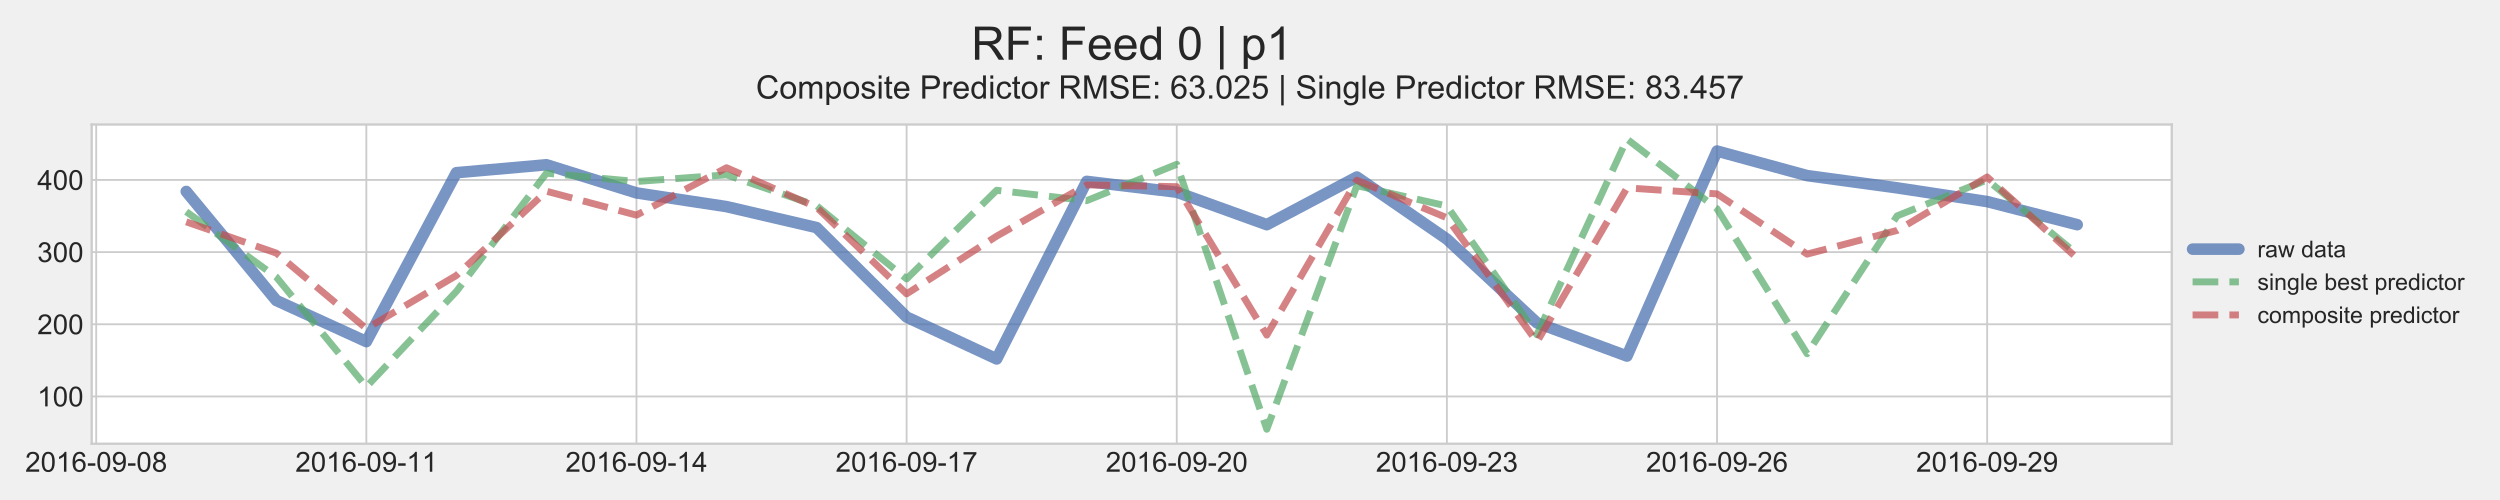
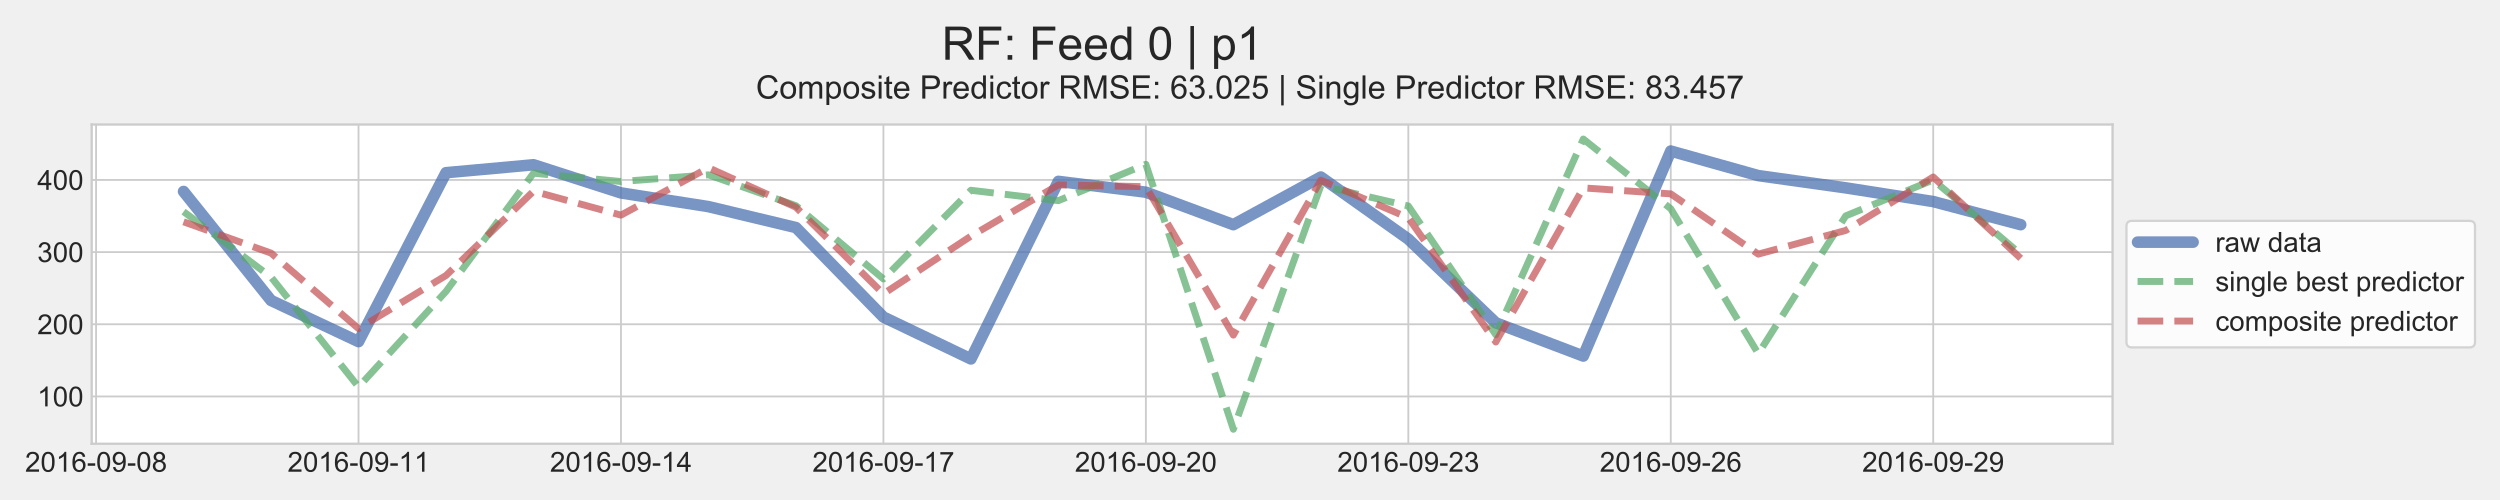
<svg xmlns="http://www.w3.org/2000/svg" xmlns:xlink="http://www.w3.org/1999/xlink" height="216pt" version="1.1" viewBox="0 0 1080 216" width="1080pt">
  <defs>
    <style type="text/css">
*{stroke-linecap:butt;stroke-linejoin:round;}
  </style>
  </defs>
  <g id="figure_1">
    <g id="patch_1">
      <path d="M 0 216  L 1080 216  L 1080 0  L 0 0  z " style="fill:none;" />
    </g>
    <g id="axes_1">
      <g id="patch_2">
-         <path d="M 39.613 191.7  L 938.2 191.7  L 938.2 53.8  L 39.613 53.8  z " style="fill:#ffffff;" />
+         <path d="M 39.613 191.7  L 912.625 191.7  L 912.625 53.8  L 39.613 53.8  z " style="fill:#ffffff;" />
      </g>
      <g id="matplotlib.axis_1">
        <g id="xtick_1">
          <g id="line2d_1">
-             <path clip-path="url(#pa6e8e03f2c)" d="M 41.558 191.7  L 41.558 53.8  " style="fill:none;stroke:#cccccc;stroke-linecap:round;stroke-width:0.8;" />
+             <path clip-path="url(#p19a8c3b4c4)" d="M 41.503 191.7  L 41.503 53.8  " style="fill:none;stroke:#cccccc;stroke-linecap:round;stroke-width:0.8;" />
          </g>
          <g id="line2d_2" />
          <g id="text_1">
            <defs>
              <path d="M 50.344 8.453  L 50.344 0  L 3.031 0  Q 2.938 3.172 4.047 6.109  Q 5.859 10.938 9.828 15.625  Q 13.812 20.312 21.344 26.469  Q 33.016 36.031 37.109 41.625  Q 41.219 47.219 41.219 52.203  Q 41.219 57.422 37.469 61  Q 33.734 64.594 27.734 64.594  Q 21.391 64.594 17.578 60.781  Q 13.766 56.984 13.719 50.25  L 4.688 51.172  Q 5.609 61.281 11.656 66.578  Q 17.719 71.875 27.938 71.875  Q 38.234 71.875 44.234 66.156  Q 50.25 60.453 50.25 52  Q 50.25 47.703 48.484 43.547  Q 46.734 39.406 42.656 34.812  Q 38.578 30.219 29.109 22.219  Q 21.188 15.578 18.938 13.203  Q 16.703 10.844 15.234 8.453  z " id="ArialMT-32" />
              <path d="M 4.156 35.297  Q 4.156 48 6.766 55.734  Q 9.375 63.484 14.516 67.672  Q 19.672 71.875 27.484 71.875  Q 33.25 71.875 37.594 69.547  Q 41.938 67.234 44.766 62.859  Q 47.609 58.5 49.219 52.219  Q 50.828 45.953 50.828 35.297  Q 50.828 22.703 48.234 14.969  Q 45.656 7.234 40.5 3  Q 35.359 -1.219 27.484 -1.219  Q 17.141 -1.219 11.234 6.203  Q 4.156 15.141 4.156 35.297  z M 13.188 35.297  Q 13.188 17.672 17.312 11.828  Q 21.438 6 27.484 6  Q 33.547 6 37.672 11.859  Q 41.797 17.719 41.797 35.297  Q 41.797 52.984 37.672 58.781  Q 33.547 64.594 27.391 64.594  Q 21.344 64.594 17.719 59.469  Q 13.188 52.938 13.188 35.297  z " id="ArialMT-30" />
              <path d="M 37.25 0  L 28.469 0  L 28.469 56  Q 25.297 52.984 20.141 49.953  Q 14.984 46.922 10.891 45.406  L 10.891 53.906  Q 18.266 57.375 23.781 62.297  Q 29.297 67.234 31.594 71.875  L 37.25 71.875  z " id="ArialMT-31" />
              <path d="M 49.75 54.047  L 41.016 53.375  Q 39.844 58.547 37.703 60.891  Q 34.125 64.656 28.906 64.656  Q 24.703 64.656 21.531 62.312  Q 17.391 59.281 14.984 53.469  Q 12.594 47.656 12.5 36.922  Q 15.672 41.75 20.266 44.094  Q 24.859 46.438 29.891 46.438  Q 38.672 46.438 44.844 39.969  Q 51.031 33.5 51.031 23.25  Q 51.031 16.5 48.125 10.719  Q 45.219 4.938 40.141 1.859  Q 35.062 -1.219 28.609 -1.219  Q 17.625 -1.219 10.688 6.859  Q 3.766 14.938 3.766 33.5  Q 3.766 54.25 11.422 63.672  Q 18.109 71.875 29.438 71.875  Q 37.891 71.875 43.281 67.141  Q 48.688 62.406 49.75 54.047  z M 13.875 23.188  Q 13.875 18.656 15.797 14.5  Q 17.719 10.359 21.188 8.172  Q 24.656 6 28.469 6  Q 34.031 6 38.031 10.484  Q 42.047 14.984 42.047 22.703  Q 42.047 30.125 38.078 34.391  Q 34.125 38.672 28.125 38.672  Q 22.172 38.672 18.016 34.391  Q 13.875 30.125 13.875 23.188  z " id="ArialMT-36" />
              <path d="M 3.172 21.484  L 3.172 30.328  L 30.172 30.328  L 30.172 21.484  z " id="ArialMT-2d" />
              <path d="M 5.469 16.547  L 13.922 17.328  Q 14.984 11.375 18.016 8.688  Q 21.047 6 25.781 6  Q 29.828 6 32.875 7.859  Q 35.938 9.719 37.891 12.812  Q 39.844 15.922 41.156 21.188  Q 42.484 26.469 42.484 31.938  Q 42.484 32.516 42.438 33.688  Q 39.797 29.5 35.234 26.875  Q 30.672 24.266 25.344 24.266  Q 16.453 24.266 10.297 30.703  Q 4.156 37.156 4.156 47.703  Q 4.156 58.594 10.578 65.234  Q 17 71.875 26.656 71.875  Q 33.641 71.875 39.422 68.109  Q 45.219 64.359 48.219 57.391  Q 51.219 50.438 51.219 37.25  Q 51.219 23.531 48.234 15.406  Q 45.266 7.281 39.375 3.031  Q 33.5 -1.219 25.594 -1.219  Q 17.188 -1.219 11.859 3.438  Q 6.547 8.109 5.469 16.547  z M 41.453 48.141  Q 41.453 55.719 37.422 60.156  Q 33.406 64.594 27.734 64.594  Q 21.875 64.594 17.531 59.812  Q 13.188 55.031 13.188 47.406  Q 13.188 40.578 17.312 36.297  Q 21.438 32.031 27.484 32.031  Q 33.594 32.031 37.516 36.297  Q 41.453 40.578 41.453 48.141  z " id="ArialMT-39" />
              <path d="M 17.672 38.812  Q 12.203 40.828 9.562 44.531  Q 6.938 48.25 6.938 53.422  Q 6.938 61.234 12.547 66.547  Q 18.172 71.875 27.484 71.875  Q 36.859 71.875 42.578 66.422  Q 48.297 60.984 48.297 53.172  Q 48.297 48.188 45.672 44.5  Q 43.062 40.828 37.75 38.812  Q 44.344 36.672 47.781 31.875  Q 51.219 27.094 51.219 20.453  Q 51.219 11.281 44.719 5.031  Q 38.234 -1.219 27.641 -1.219  Q 17.047 -1.219 10.547 5.047  Q 4.047 11.328 4.047 20.703  Q 4.047 27.688 7.594 32.391  Q 11.141 37.109 17.672 38.812  z M 15.922 53.719  Q 15.922 48.641 19.188 45.406  Q 22.469 42.188 27.688 42.188  Q 32.766 42.188 36.016 45.375  Q 39.266 48.578 39.266 53.219  Q 39.266 58.062 35.906 61.359  Q 32.562 64.656 27.594 64.656  Q 22.562 64.656 19.234 61.422  Q 15.922 58.203 15.922 53.719  z M 13.094 20.656  Q 13.094 16.891 14.875 13.375  Q 16.656 9.859 20.172 7.922  Q 23.688 6 27.734 6  Q 34.031 6 38.125 10.047  Q 42.234 14.109 42.234 20.359  Q 42.234 26.703 38.016 30.859  Q 33.797 35.016 27.438 35.016  Q 21.234 35.016 17.156 30.906  Q 13.094 26.812 13.094 20.656  z " id="ArialMT-38" />
            </defs>
-             <g style="fill:#262626;" transform="translate(10.87018 203.7894)scale(0.12 -0.12)">
+             <g style="fill:#262626;" transform="translate(10.81482 203.7894)scale(0.12 -0.12)">
              <use xlink:href="#ArialMT-32" />
              <use x="55.615" xlink:href="#ArialMT-30" />
              <use x="111.23" xlink:href="#ArialMT-31" />
              <use x="166.846" xlink:href="#ArialMT-36" />
              <use x="222.461" xlink:href="#ArialMT-2d" />
              <use x="255.762" xlink:href="#ArialMT-30" />
              <use x="311.377" xlink:href="#ArialMT-39" />
              <use x="366.992" xlink:href="#ArialMT-2d" />
              <use x="400.293" xlink:href="#ArialMT-30" />
              <use x="455.908" xlink:href="#ArialMT-38" />
            </g>
          </g>
        </g>
        <g id="xtick_2">
          <g id="line2d_3">
-             <path clip-path="url(#pa6e8e03f2c)" d="M 158.258 191.7  L 158.258 53.8  " style="fill:none;stroke:#cccccc;stroke-linecap:round;stroke-width:0.8;" />
+             <path clip-path="url(#p19a8c3b4c4)" d="M 154.881 191.7  L 154.881 53.8  " style="fill:none;stroke:#cccccc;stroke-linecap:round;stroke-width:0.8;" />
          </g>
          <g id="line2d_4" />
          <g id="text_2">
-             <g style="fill:#262626;" transform="translate(127.5763 203.7894)scale(0.12 -0.12)">
+             <g style="fill:#262626;" transform="translate(124.1995 203.7894)scale(0.12 -0.12)">
              <use xlink:href="#ArialMT-32" />
              <use x="55.615" xlink:href="#ArialMT-30" />
              <use x="111.23" xlink:href="#ArialMT-31" />
              <use x="166.846" xlink:href="#ArialMT-36" />
              <use x="222.461" xlink:href="#ArialMT-2d" />
              <use x="255.762" xlink:href="#ArialMT-30" />
              <use x="311.377" xlink:href="#ArialMT-39" />
              <use x="366.992" xlink:href="#ArialMT-2d" />
              <use x="400.293" xlink:href="#ArialMT-31" />
              <use x="455.799" xlink:href="#ArialMT-31" />
            </g>
          </g>
        </g>
        <g id="xtick_3">
          <g id="line2d_5">
-             <path clip-path="url(#pa6e8e03f2c)" d="M 274.957 191.7  L 274.957 53.8  " style="fill:none;stroke:#cccccc;stroke-linecap:round;stroke-width:0.8;" />
+             <path clip-path="url(#p19a8c3b4c4)" d="M 268.259 191.7  L 268.259 53.8  " style="fill:none;stroke:#cccccc;stroke-linecap:round;stroke-width:0.8;" />
          </g>
          <g id="line2d_6" />
          <g id="text_3">
            <defs>
              <path d="M 32.328 0  L 32.328 17.141  L 1.266 17.141  L 1.266 25.203  L 33.938 71.578  L 41.109 71.578  L 41.109 25.203  L 50.781 25.203  L 50.781 17.141  L 41.109 17.141  L 41.109 0  z M 32.328 25.203  L 32.328 57.469  L 9.906 25.203  z " id="ArialMT-34" />
            </defs>
-             <g style="fill:#262626;" transform="translate(244.2693 203.7894)scale(0.12 -0.12)">
+             <g style="fill:#262626;" transform="translate(237.5711 203.7894)scale(0.12 -0.12)">
              <use xlink:href="#ArialMT-32" />
              <use x="55.615" xlink:href="#ArialMT-30" />
              <use x="111.23" xlink:href="#ArialMT-31" />
              <use x="166.846" xlink:href="#ArialMT-36" />
              <use x="222.461" xlink:href="#ArialMT-2d" />
              <use x="255.762" xlink:href="#ArialMT-30" />
              <use x="311.377" xlink:href="#ArialMT-39" />
              <use x="366.992" xlink:href="#ArialMT-2d" />
              <use x="400.293" xlink:href="#ArialMT-31" />
              <use x="455.908" xlink:href="#ArialMT-34" />
            </g>
          </g>
        </g>
        <g id="xtick_4">
          <g id="line2d_7">
-             <path clip-path="url(#pa6e8e03f2c)" d="M 391.657 191.7  L 391.657 53.8  " style="fill:none;stroke:#cccccc;stroke-linecap:round;stroke-width:0.8;" />
+             <path clip-path="url(#p19a8c3b4c4)" d="M 381.637 191.7  L 381.637 53.8  " style="fill:none;stroke:#cccccc;stroke-linecap:round;stroke-width:0.8;" />
          </g>
          <g id="line2d_8" />
          <g id="text_4">
            <defs>
              <path d="M 4.734 62.203  L 4.734 70.656  L 51.078 70.656  L 51.078 63.812  Q 44.234 56.547 37.516 44.484  Q 30.812 32.422 27.156 19.672  Q 24.516 10.688 23.781 0  L 14.75 0  Q 14.891 8.453 18.062 20.406  Q 21.234 32.375 27.172 43.484  Q 33.109 54.594 39.797 62.203  z " id="ArialMT-37" />
            </defs>
-             <g style="fill:#262626;" transform="translate(360.9689 203.7894)scale(0.12 -0.12)">
+             <g style="fill:#262626;" transform="translate(350.9492 203.7894)scale(0.12 -0.12)">
              <use xlink:href="#ArialMT-32" />
              <use x="55.615" xlink:href="#ArialMT-30" />
              <use x="111.23" xlink:href="#ArialMT-31" />
              <use x="166.846" xlink:href="#ArialMT-36" />
              <use x="222.461" xlink:href="#ArialMT-2d" />
              <use x="255.762" xlink:href="#ArialMT-30" />
              <use x="311.377" xlink:href="#ArialMT-39" />
              <use x="366.992" xlink:href="#ArialMT-2d" />
              <use x="400.293" xlink:href="#ArialMT-31" />
              <use x="455.908" xlink:href="#ArialMT-37" />
            </g>
          </g>
        </g>
        <g id="xtick_5">
          <g id="line2d_9">
-             <path clip-path="url(#pa6e8e03f2c)" d="M 508.357 191.7  L 508.357 53.8  " style="fill:none;stroke:#cccccc;stroke-linecap:round;stroke-width:0.8;" />
+             <path clip-path="url(#p19a8c3b4c4)" d="M 495.016 191.7  L 495.016 53.8  " style="fill:none;stroke:#cccccc;stroke-linecap:round;stroke-width:0.8;" />
          </g>
          <g id="line2d_10" />
          <g id="text_5">
-             <g style="fill:#262626;" transform="translate(477.6685 203.7894)scale(0.12 -0.12)">
+             <g style="fill:#262626;" transform="translate(464.3274 203.7894)scale(0.12 -0.12)">
              <use xlink:href="#ArialMT-32" />
              <use x="55.615" xlink:href="#ArialMT-30" />
              <use x="111.23" xlink:href="#ArialMT-31" />
              <use x="166.846" xlink:href="#ArialMT-36" />
              <use x="222.461" xlink:href="#ArialMT-2d" />
              <use x="255.762" xlink:href="#ArialMT-30" />
              <use x="311.377" xlink:href="#ArialMT-39" />
              <use x="366.992" xlink:href="#ArialMT-2d" />
              <use x="400.293" xlink:href="#ArialMT-32" />
              <use x="455.908" xlink:href="#ArialMT-30" />
            </g>
          </g>
        </g>
        <g id="xtick_6">
          <g id="line2d_11">
-             <path clip-path="url(#pa6e8e03f2c)" d="M 625.056 191.7  L 625.056 53.8  " style="fill:none;stroke:#cccccc;stroke-linecap:round;stroke-width:0.8;" />
+             <path clip-path="url(#p19a8c3b4c4)" d="M 608.394 191.7  L 608.394 53.8  " style="fill:none;stroke:#cccccc;stroke-linecap:round;stroke-width:0.8;" />
          </g>
          <g id="line2d_12" />
          <g id="text_6">
            <defs>
              <path d="M 4.203 18.891  L 12.984 20.062  Q 14.5 12.594 18.141 9.297  Q 21.781 6 27 6  Q 33.203 6 37.469 10.297  Q 41.75 14.594 41.75 20.953  Q 41.75 27 37.797 30.922  Q 33.844 34.859 27.734 34.859  Q 25.25 34.859 21.531 33.891  L 22.516 41.609  Q 23.391 41.5 23.922 41.5  Q 29.547 41.5 34.031 44.422  Q 38.531 47.359 38.531 53.469  Q 38.531 58.297 35.25 61.469  Q 31.984 64.656 26.812 64.656  Q 21.688 64.656 18.266 61.422  Q 14.844 58.203 13.875 51.766  L 5.078 53.328  Q 6.688 62.156 12.391 67.016  Q 18.109 71.875 26.609 71.875  Q 32.469 71.875 37.391 69.359  Q 42.328 66.844 44.938 62.5  Q 47.562 58.156 47.562 53.266  Q 47.562 48.641 45.062 44.828  Q 42.578 41.016 37.703 38.766  Q 44.047 37.312 47.562 32.688  Q 51.078 28.078 51.078 21.141  Q 51.078 11.766 44.234 5.25  Q 37.406 -1.266 26.953 -1.266  Q 17.531 -1.266 11.297 4.344  Q 5.078 9.969 4.203 18.891  z " id="ArialMT-33" />
            </defs>
-             <g style="fill:#262626;" transform="translate(594.368 203.7894)scale(0.12 -0.12)">
+             <g style="fill:#262626;" transform="translate(577.7055 203.7894)scale(0.12 -0.12)">
              <use xlink:href="#ArialMT-32" />
              <use x="55.615" xlink:href="#ArialMT-30" />
              <use x="111.23" xlink:href="#ArialMT-31" />
              <use x="166.846" xlink:href="#ArialMT-36" />
              <use x="222.461" xlink:href="#ArialMT-2d" />
              <use x="255.762" xlink:href="#ArialMT-30" />
              <use x="311.377" xlink:href="#ArialMT-39" />
              <use x="366.992" xlink:href="#ArialMT-2d" />
              <use x="400.293" xlink:href="#ArialMT-32" />
              <use x="455.908" xlink:href="#ArialMT-33" />
            </g>
          </g>
        </g>
        <g id="xtick_7">
          <g id="line2d_13">
-             <path clip-path="url(#pa6e8e03f2c)" d="M 741.756 191.7  L 741.756 53.8  " style="fill:none;stroke:#cccccc;stroke-linecap:round;stroke-width:0.8;" />
+             <path clip-path="url(#p19a8c3b4c4)" d="M 721.772 191.7  L 721.772 53.8  " style="fill:none;stroke:#cccccc;stroke-linecap:round;stroke-width:0.8;" />
          </g>
          <g id="line2d_14" />
          <g id="text_7">
-             <g style="fill:#262626;" transform="translate(711.0676 203.7894)scale(0.12 -0.12)">
+             <g style="fill:#262626;" transform="translate(691.0837 203.7894)scale(0.12 -0.12)">
              <use xlink:href="#ArialMT-32" />
              <use x="55.615" xlink:href="#ArialMT-30" />
              <use x="111.23" xlink:href="#ArialMT-31" />
              <use x="166.846" xlink:href="#ArialMT-36" />
              <use x="222.461" xlink:href="#ArialMT-2d" />
              <use x="255.762" xlink:href="#ArialMT-30" />
              <use x="311.377" xlink:href="#ArialMT-39" />
              <use x="366.992" xlink:href="#ArialMT-2d" />
              <use x="400.293" xlink:href="#ArialMT-32" />
              <use x="455.908" xlink:href="#ArialMT-36" />
            </g>
          </g>
        </g>
        <g id="xtick_8">
          <g id="line2d_15">
-             <path clip-path="url(#pa6e8e03f2c)" d="M 858.455 191.7  L 858.455 53.8  " style="fill:none;stroke:#cccccc;stroke-linecap:round;stroke-width:0.8;" />
+             <path clip-path="url(#p19a8c3b4c4)" d="M 835.15 191.7  L 835.15 53.8  " style="fill:none;stroke:#cccccc;stroke-linecap:round;stroke-width:0.8;" />
          </g>
          <g id="line2d_16" />
          <g id="text_8">
-             <g style="fill:#262626;" transform="translate(827.7672 203.7894)scale(0.12 -0.12)">
+             <g style="fill:#262626;" transform="translate(804.4618 203.7894)scale(0.12 -0.12)">
              <use xlink:href="#ArialMT-32" />
              <use x="55.615" xlink:href="#ArialMT-30" />
              <use x="111.23" xlink:href="#ArialMT-31" />
              <use x="166.846" xlink:href="#ArialMT-36" />
              <use x="222.461" xlink:href="#ArialMT-2d" />
              <use x="255.762" xlink:href="#ArialMT-30" />
              <use x="311.377" xlink:href="#ArialMT-39" />
              <use x="366.992" xlink:href="#ArialMT-2d" />
              <use x="400.293" xlink:href="#ArialMT-32" />
              <use x="455.908" xlink:href="#ArialMT-39" />
            </g>
          </g>
        </g>
      </g>
      <g id="matplotlib.axis_2">
        <g id="ytick_1">
          <g id="line2d_17">
-             <path clip-path="url(#pa6e8e03f2c)" d="M 39.613 171.274  L 938.2 171.274  " style="fill:none;stroke:#cccccc;stroke-linecap:round;stroke-width:0.8;" />
+             <path clip-path="url(#p19a8c3b4c4)" d="M 39.613 171.274  L 912.625 171.274  " style="fill:none;stroke:#cccccc;stroke-linecap:round;stroke-width:0.8;" />
          </g>
          <g id="line2d_18" />
          <g id="text_9">
            <g style="fill:#262626;" transform="translate(16.09394 175.5684)scale(0.12 -0.12)">
              <use xlink:href="#ArialMT-31" />
              <use x="55.615" xlink:href="#ArialMT-30" />
              <use x="111.23" xlink:href="#ArialMT-30" />
            </g>
          </g>
        </g>
        <g id="ytick_2">
          <g id="line2d_19">
-             <path clip-path="url(#pa6e8e03f2c)" d="M 39.613 140.091  L 938.2 140.091  " style="fill:none;stroke:#cccccc;stroke-linecap:round;stroke-width:0.8;" />
+             <path clip-path="url(#p19a8c3b4c4)" d="M 39.613 140.091  L 912.625 140.091  " style="fill:none;stroke:#cccccc;stroke-linecap:round;stroke-width:0.8;" />
          </g>
          <g id="line2d_20" />
          <g id="text_10">
            <g style="fill:#262626;" transform="translate(16.09394 144.3858)scale(0.12 -0.12)">
              <use xlink:href="#ArialMT-32" />
              <use x="55.615" xlink:href="#ArialMT-30" />
              <use x="111.23" xlink:href="#ArialMT-30" />
            </g>
          </g>
        </g>
        <g id="ytick_3">
          <g id="line2d_21">
-             <path clip-path="url(#pa6e8e03f2c)" d="M 39.613 108.908  L 938.2 108.908  " style="fill:none;stroke:#cccccc;stroke-linecap:round;stroke-width:0.8;" />
+             <path clip-path="url(#p19a8c3b4c4)" d="M 39.613 108.908  L 912.625 108.908  " style="fill:none;stroke:#cccccc;stroke-linecap:round;stroke-width:0.8;" />
          </g>
          <g id="line2d_22" />
          <g id="text_11">
            <g style="fill:#262626;" transform="translate(16.09394 113.2032)scale(0.12 -0.12)">
              <use xlink:href="#ArialMT-33" />
              <use x="55.615" xlink:href="#ArialMT-30" />
              <use x="111.23" xlink:href="#ArialMT-30" />
            </g>
          </g>
        </g>
        <g id="ytick_4">
          <g id="line2d_23">
-             <path clip-path="url(#pa6e8e03f2c)" d="M 39.613 77.726  L 938.2 77.726  " style="fill:none;stroke:#cccccc;stroke-linecap:round;stroke-width:0.8;" />
+             <path clip-path="url(#p19a8c3b4c4)" d="M 39.613 77.726  L 912.625 77.726  " style="fill:none;stroke:#cccccc;stroke-linecap:round;stroke-width:0.8;" />
          </g>
          <g id="line2d_24" />
          <g id="text_12">
            <g style="fill:#262626;" transform="translate(16.09394 82.02055)scale(0.12 -0.12)">
              <use xlink:href="#ArialMT-34" />
              <use x="55.615" xlink:href="#ArialMT-30" />
              <use x="111.23" xlink:href="#ArialMT-30" />
            </g>
          </g>
        </g>
      </g>
      <g id="line2d_25">
-         <path clip-path="url(#pa6e8e03f2c)" d="M 80.458 82.715  L 119.358 129.801  L 158.258 147.575  L 197.158 74.608  L 236.058 71.178  L 274.957 83.339  L 313.857 89.263  L 352.757 98.306  L 391.657 136.973  L 430.557 155.059  L 469.457 78.35  L 508.357 83.027  L 547.256 97.059  L 586.156 76.479  L 625.056 103.296  L 663.956 139.467  L 702.856 153.811  L 741.756 65.253  L 780.656 75.855  L 819.555 81.156  L 858.455 87.081  L 897.355 97.059  " style="fill:none;stroke:#4c72b0;stroke-linecap:round;stroke-opacity:0.75;stroke-width:5;" />
+         <path clip-path="url(#p19a8c3b4c4)" d="M 79.296 82.715  L 117.088 129.801  L 154.881 147.575  L 192.674 74.608  L 230.467 71.178  L 268.259 83.339  L 306.052 89.263  L 343.845 98.306  L 381.637 136.973  L 419.43 155.059  L 457.223 78.35  L 495.016 83.027  L 532.808 97.059  L 570.601 76.479  L 608.394 103.296  L 646.186 139.467  L 683.979 153.811  L 721.772 65.253  L 759.565 75.855  L 797.357 81.156  L 835.15 87.081  L 872.943 97.059  " style="fill:none;stroke:#4c72b0;stroke-linecap:round;stroke-opacity:0.75;stroke-width:5;" />
      </g>
      <g id="line2d_26">
-         <path clip-path="url(#pa6e8e03f2c)" d="M 80.458 91.434  L 119.358 119.683  L 158.258 167.144  L 197.158 125.891  L 236.058 74.827  L 274.957 78.415  L 313.857 75.53  L 352.757 88.858  L 391.657 120.497  L 430.557 82.194  L 469.457 86.686  L 508.357 70.979  L 547.256 185.432  L 586.156 80.213  L 625.056 88.982  L 663.956 144.599  L 702.856 60.068  L 741.756 90.181  L 780.656 152.795  L 819.555 93.259  L 858.455 77.73  L 897.355 109.804  " style="fill:none;stroke:#55a868;stroke-dasharray:11.1,4.8;stroke-dashoffset:0;stroke-opacity:0.7;stroke-width:3;" />
+         <path clip-path="url(#p19a8c3b4c4)" d="M 79.296 91.434  L 117.088 119.683  L 154.881 167.144  L 192.674 125.891  L 230.467 74.827  L 268.259 78.415  L 306.052 75.53  L 343.845 88.858  L 381.637 120.497  L 419.43 82.194  L 457.223 86.686  L 495.016 70.979  L 532.808 185.432  L 570.601 80.213  L 608.394 88.982  L 646.186 144.599  L 683.979 60.068  L 721.772 90.181  L 759.565 152.795  L 797.357 93.259  L 835.15 77.73  L 872.943 109.804  " style="fill:none;stroke:#55a868;stroke-dasharray:11.1,4.8;stroke-dashoffset:0;stroke-opacity:0.7;stroke-width:3;" />
      </g>
      <g id="line2d_27">
-         <path clip-path="url(#pa6e8e03f2c)" d="M 80.458 95.826  L 119.358 109.337  L 158.258 141.955  L 197.158 119.015  L 236.058 82.607  L 274.957 92.935  L 313.857 72.463  L 352.757 89.518  L 391.657 126.951  L 430.557 102.015  L 469.457 79.871  L 508.357 80.646  L 547.256 144.76  L 586.156 77.858  L 625.056 94.094  L 663.956 147.737  L 702.856 81.172  L 741.756 83.757  L 780.656 109.785  L 819.555 99.549  L 858.455 76.465  L 897.355 111.603  " style="fill:none;stroke:#c44e52;stroke-dasharray:11.1,4.8;stroke-dashoffset:0;stroke-opacity:0.7;stroke-width:3;" />
+         <path clip-path="url(#p19a8c3b4c4)" d="M 79.296 95.826  L 117.088 109.337  L 154.881 141.955  L 192.674 119.015  L 230.467 82.607  L 268.259 92.935  L 306.052 72.463  L 343.845 89.518  L 381.637 126.951  L 419.43 102.015  L 457.223 79.871  L 495.016 80.646  L 532.808 144.76  L 570.601 77.858  L 608.394 94.094  L 646.186 147.737  L 683.979 81.172  L 721.772 83.757  L 759.565 109.785  L 797.357 99.549  L 835.15 76.465  L 872.943 111.603  " style="fill:none;stroke:#c44e52;stroke-dasharray:11.1,4.8;stroke-dashoffset:0;stroke-opacity:0.7;stroke-width:3;" />
      </g>
      <g id="patch_3">
        <path d="M 39.613 191.7  L 39.613 53.8  " style="fill:none;stroke:#cccccc;stroke-linecap:square;stroke-linejoin:miter;" />
      </g>
      <g id="patch_4">
-         <path d="M 938.2 191.7  L 938.2 53.8  " style="fill:none;stroke:#cccccc;stroke-linecap:square;stroke-linejoin:miter;" />
+         <path d="M 912.625 191.7  L 912.625 53.8  " style="fill:none;stroke:#cccccc;stroke-linecap:square;stroke-linejoin:miter;" />
      </g>
      <g id="patch_5">
-         <path d="M 39.613 191.7  L 938.2 191.7  " style="fill:none;stroke:#cccccc;stroke-linecap:square;stroke-linejoin:miter;" />
+         <path d="M 39.613 191.7  L 912.625 191.7  " style="fill:none;stroke:#cccccc;stroke-linecap:square;stroke-linejoin:miter;" />
      </g>
      <g id="patch_6">
-         <path d="M 39.613 53.8  L 938.2 53.8  " style="fill:none;stroke:#cccccc;stroke-linecap:square;stroke-linejoin:miter;" />
+         <path d="M 39.613 53.8  L 912.625 53.8  " style="fill:none;stroke:#cccccc;stroke-linecap:square;stroke-linejoin:miter;" />
      </g>
      <g id="text_13">
        <defs>
          <path d="M 7.859 0  L 7.859 71.578  L 39.594 71.578  Q 49.172 71.578 54.141 69.641  Q 59.125 67.719 62.109 62.828  Q 65.094 57.953 65.094 52.047  Q 65.094 44.438 60.156 39.203  Q 55.219 33.984 44.922 32.562  Q 48.688 30.766 50.641 29  Q 54.781 25.203 58.5 19.484  L 70.953 0  L 59.031 0  L 49.562 14.891  Q 45.406 21.344 42.719 24.75  Q 40.047 28.172 37.922 29.531  Q 35.797 30.906 33.594 31.453  Q 31.984 31.781 28.328 31.781  L 17.328 31.781  L 17.328 0  z M 17.328 39.984  L 37.703 39.984  Q 44.188 39.984 47.844 41.328  Q 51.516 42.672 53.422 45.625  Q 55.328 48.578 55.328 52.047  Q 55.328 57.125 51.641 60.391  Q 47.953 63.672 39.984 63.672  L 17.328 63.672  z " id="ArialMT-52" />
          <path d="M 8.203 0  L 8.203 71.578  L 56.5 71.578  L 56.5 63.141  L 17.672 63.141  L 17.672 40.969  L 51.266 40.969  L 51.266 32.516  L 17.672 32.516  L 17.672 0  z " id="ArialMT-46" />
          <path d="M 9.031 41.844  L 9.031 51.859  L 19.047 51.859  L 19.047 41.844  z M 9.031 0  L 9.031 10.016  L 19.047 10.016  L 19.047 0  z " id="ArialMT-3a" />
          <path id="ArialMT-20" />
          <path d="M 42.094 16.703  L 51.172 15.578  Q 49.031 7.625 43.219 3.219  Q 37.406 -1.172 28.375 -1.172  Q 17 -1.172 10.328 5.828  Q 3.656 12.844 3.656 25.484  Q 3.656 38.578 10.391 45.797  Q 17.141 53.031 27.875 53.031  Q 38.281 53.031 44.875 45.953  Q 51.469 38.875 51.469 26.031  Q 51.469 25.25 51.422 23.688  L 12.75 23.688  Q 13.234 15.141 17.578 10.594  Q 21.922 6.062 28.422 6.062  Q 33.25 6.062 36.672 8.594  Q 40.094 11.141 42.094 16.703  z M 13.234 30.906  L 42.188 30.906  Q 41.609 37.453 38.875 40.719  Q 34.672 45.797 27.984 45.797  Q 21.922 45.797 17.797 41.75  Q 13.672 37.703 13.234 30.906  z " id="ArialMT-65" />
          <path d="M 40.234 0  L 40.234 6.547  Q 35.297 -1.172 25.734 -1.172  Q 19.531 -1.172 14.328 2.25  Q 9.125 5.672 6.266 11.797  Q 3.422 17.922 3.422 25.875  Q 3.422 33.641 6 39.969  Q 8.594 46.297 13.766 49.656  Q 18.953 53.031 25.344 53.031  Q 30.031 53.031 33.688 51.047  Q 37.359 49.078 39.656 45.906  L 39.656 71.578  L 48.391 71.578  L 48.391 0  z M 12.453 25.875  Q 12.453 15.922 16.641 10.984  Q 20.844 6.062 26.562 6.062  Q 32.328 6.062 36.344 10.766  Q 40.375 15.484 40.375 25.141  Q 40.375 35.797 36.266 40.766  Q 32.172 45.75 26.172 45.75  Q 20.312 45.75 16.375 40.969  Q 12.453 36.188 12.453 25.875  z " id="ArialMT-64" />
          <path d="M 9.188 -21.047  L 9.188 72.797  L 16.844 72.797  L 16.844 -21.047  z " id="ArialMT-7c" />
          <path d="M 6.594 -19.875  L 6.594 51.859  L 14.594 51.859  L 14.594 45.125  Q 17.438 49.078 21 51.047  Q 24.562 53.031 29.641 53.031  Q 36.281 53.031 41.359 49.609  Q 46.438 46.188 49.016 39.953  Q 51.609 33.734 51.609 26.312  Q 51.609 18.359 48.75 11.984  Q 45.906 5.609 40.453 2.219  Q 35.016 -1.172 29 -1.172  Q 24.609 -1.172 21.109 0.688  Q 17.625 2.547 15.375 5.375  L 15.375 -19.875  z M 14.547 25.641  Q 14.547 15.625 18.594 10.844  Q 22.656 6.062 28.422 6.062  Q 34.281 6.062 38.453 11.016  Q 42.625 15.969 42.625 26.375  Q 42.625 36.281 38.547 41.203  Q 34.469 46.141 28.812 46.141  Q 23.188 46.141 18.859 40.891  Q 14.547 35.641 14.547 25.641  z " id="ArialMT-70" />
        </defs>
-         <g style="fill:#262626;" transform="translate(419.6145 25.8)scale(0.2 -0.2)">
+         <g style="fill:#262626;" transform="translate(406.827 25.8)scale(0.2 -0.2)">
          <use xlink:href="#ArialMT-52" />
          <use x="72.217" xlink:href="#ArialMT-46" />
          <use x="133.301" xlink:href="#ArialMT-3a" />
          <use x="161.084" xlink:href="#ArialMT-20" />
          <use x="188.867" xlink:href="#ArialMT-46" />
          <use x="249.951" xlink:href="#ArialMT-65" />
          <use x="305.566" xlink:href="#ArialMT-65" />
          <use x="361.182" xlink:href="#ArialMT-64" />
          <use x="416.797" xlink:href="#ArialMT-20" />
          <use x="444.58" xlink:href="#ArialMT-30" />
          <use x="500.195" xlink:href="#ArialMT-20" />
          <use x="527.979" xlink:href="#ArialMT-7c" />
          <use x="553.955" xlink:href="#ArialMT-20" />
          <use x="581.738" xlink:href="#ArialMT-70" />
          <use x="637.354" xlink:href="#ArialMT-31" />
        </g>
      </g>
      <g id="legend_1">
+         <g id="patch_7">
+           <path d="M 921.025 150.082  L 1066.808 150.082  Q 1069.208 150.082 1069.208 147.682  L 1069.208 97.818  Q 1069.208 95.418 1066.808 95.418  L 921.025 95.418  Q 918.625 95.418 918.625 97.818  L 918.625 147.682  Q 918.625 150.082 921.025 150.082  z " style="fill:#ffffff;opacity:0.8;stroke:#cccccc;stroke-linejoin:miter;" />
+         </g>
        <g id="line2d_28">
-           <path d="M 947.2 107.631  L 967.2 107.631  " style="fill:none;stroke:#4c72b0;stroke-linecap:round;stroke-opacity:0.75;stroke-width:5;" />
+           <path d="M 923.425 104.608  L 947.425 104.608  " style="fill:none;stroke:#4c72b0;stroke-linecap:round;stroke-opacity:0.75;stroke-width:5;" />
        </g>
        <g id="line2d_29" />
        <g id="text_14">
          <defs>
            <path d="M 6.5 0  L 6.5 51.859  L 14.406 51.859  L 14.406 44  Q 17.438 49.516 20 51.266  Q 22.562 53.031 25.641 53.031  Q 30.078 53.031 34.672 50.203  L 31.641 42.047  Q 28.422 43.953 25.203 43.953  Q 22.312 43.953 20.016 42.219  Q 17.719 40.484 16.75 37.406  Q 15.281 32.719 15.281 27.156  L 15.281 0  z " id="ArialMT-72" />
            <path d="M 40.438 6.391  Q 35.547 2.25 31.031 0.531  Q 26.516 -1.172 21.344 -1.172  Q 12.797 -1.172 8.203 3  Q 3.609 7.172 3.609 13.672  Q 3.609 17.484 5.344 20.625  Q 7.078 23.781 9.891 25.688  Q 12.703 27.594 16.219 28.562  Q 18.797 29.25 24.031 29.891  Q 34.672 31.156 39.703 32.906  Q 39.75 34.719 39.75 35.203  Q 39.75 40.578 37.25 42.781  Q 33.891 45.75 27.25 45.75  Q 21.047 45.75 18.094 43.578  Q 15.141 41.406 13.719 35.891  L 5.125 37.062  Q 6.297 42.578 8.984 45.969  Q 11.672 49.359 16.75 51.188  Q 21.828 53.031 28.516 53.031  Q 35.156 53.031 39.297 51.469  Q 43.453 49.906 45.406 47.531  Q 47.359 45.172 48.141 41.547  Q 48.578 39.312 48.578 33.453  L 48.578 21.734  Q 48.578 9.469 49.141 6.219  Q 49.703 2.984 51.375 0  L 42.188 0  Q 40.828 2.734 40.438 6.391  z M 39.703 26.031  Q 34.906 24.078 25.344 22.703  Q 19.922 21.922 17.672 20.938  Q 15.438 19.969 14.203 18.094  Q 12.984 16.219 12.984 13.922  Q 12.984 10.406 15.641 8.062  Q 18.312 5.719 23.438 5.719  Q 28.516 5.719 32.469 7.938  Q 36.422 10.156 38.281 14.016  Q 39.703 17 39.703 22.797  z " id="ArialMT-61" />
            <path d="M 16.156 0  L 0.297 51.859  L 9.375 51.859  L 17.625 21.922  L 20.703 10.797  Q 20.906 11.625 23.391 21.484  L 31.641 51.859  L 40.672 51.859  L 48.438 21.781  L 51.031 11.859  L 54 21.875  L 62.891 51.859  L 71.438 51.859  L 55.219 0  L 46.094 0  L 37.844 31.062  L 35.844 39.891  L 25.344 0  z " id="ArialMT-77" />
            <path d="M 25.781 7.859  L 27.047 0.094  Q 23.344 -0.688 20.406 -0.688  Q 15.625 -0.688 12.984 0.828  Q 10.359 2.344 9.281 4.812  Q 8.203 7.281 8.203 15.188  L 8.203 45.016  L 1.766 45.016  L 1.766 51.859  L 8.203 51.859  L 8.203 64.703  L 16.938 69.969  L 16.938 51.859  L 25.781 51.859  L 25.781 45.016  L 16.938 45.016  L 16.938 14.703  Q 16.938 10.938 17.406 9.859  Q 17.875 8.797 18.922 8.156  Q 19.969 7.516 21.922 7.516  Q 23.391 7.516 25.781 7.859  z " id="ArialMT-74" />
          </defs>
-           <g style="fill:#262626;" transform="translate(975.2 111.1312)scale(0.1 -0.1)">
+           <g style="fill:#262626;" transform="translate(957.025 108.8075)scale(0.12 -0.12)">
            <use xlink:href="#ArialMT-72" />
            <use x="33.301" xlink:href="#ArialMT-61" />
            <use x="88.916" xlink:href="#ArialMT-77" />
            <use x="161.133" xlink:href="#ArialMT-20" />
            <use x="188.916" xlink:href="#ArialMT-64" />
            <use x="244.531" xlink:href="#ArialMT-61" />
            <use x="300.146" xlink:href="#ArialMT-74" />
            <use x="327.93" xlink:href="#ArialMT-61" />
          </g>
        </g>
        <g id="line2d_30">
-           <path d="M 947.2 121.777  L 967.2 121.777  " style="fill:none;stroke:#55a868;stroke-dasharray:11.1,4.8;stroke-dashoffset:0;stroke-opacity:0.7;stroke-width:3;" />
+           <path d="M 923.425 121.582  L 947.425 121.582  " style="fill:none;stroke:#55a868;stroke-dasharray:11.1,4.8;stroke-dashoffset:0;stroke-opacity:0.7;stroke-width:3;" />
        </g>
        <g id="line2d_31" />
        <g id="text_15">
          <defs>
            <path d="M 3.078 15.484  L 11.766 16.844  Q 12.5 11.625 15.844 8.844  Q 19.188 6.062 25.203 6.062  Q 31.25 6.062 34.172 8.516  Q 37.109 10.984 37.109 14.312  Q 37.109 17.281 34.516 19  Q 32.719 20.172 25.531 21.969  Q 15.875 24.422 12.141 26.203  Q 8.406 27.984 6.469 31.125  Q 4.547 34.281 4.547 38.094  Q 4.547 41.547 6.125 44.5  Q 7.719 47.469 10.453 49.422  Q 12.5 50.922 16.031 51.969  Q 19.578 53.031 23.641 53.031  Q 29.734 53.031 34.344 51.266  Q 38.969 49.516 41.156 46.5  Q 43.359 43.5 44.188 38.484  L 35.594 37.312  Q 35.016 41.312 32.203 43.547  Q 29.391 45.797 24.266 45.797  Q 18.219 45.797 15.625 43.797  Q 13.031 41.797 13.031 39.109  Q 13.031 37.406 14.109 36.031  Q 15.188 34.625 17.484 33.688  Q 18.797 33.203 25.25 31.453  Q 34.578 28.953 38.25 27.359  Q 41.938 25.781 44.031 22.75  Q 46.141 19.734 46.141 15.234  Q 46.141 10.844 43.578 6.953  Q 41.016 3.078 36.172 0.953  Q 31.344 -1.172 25.25 -1.172  Q 15.141 -1.172 9.844 3.031  Q 4.547 7.234 3.078 15.484  z " id="ArialMT-73" />
            <path d="M 6.641 61.469  L 6.641 71.578  L 15.438 71.578  L 15.438 61.469  z M 6.641 0  L 6.641 51.859  L 15.438 51.859  L 15.438 0  z " id="ArialMT-69" />
            <path d="M 6.594 0  L 6.594 51.859  L 14.5 51.859  L 14.5 44.484  Q 20.219 53.031 31 53.031  Q 35.688 53.031 39.625 51.344  Q 43.562 49.656 45.516 46.922  Q 47.469 44.188 48.25 40.438  Q 48.734 37.984 48.734 31.891  L 48.734 0  L 39.938 0  L 39.938 31.547  Q 39.938 36.922 38.906 39.578  Q 37.891 42.234 35.281 43.812  Q 32.672 45.406 29.156 45.406  Q 23.531 45.406 19.453 41.844  Q 15.375 38.281 15.375 28.328  L 15.375 0  z " id="ArialMT-6e" />
            <path d="M 4.984 -4.297  L 13.531 -5.562  Q 14.062 -9.516 16.5 -11.328  Q 19.781 -13.766 25.438 -13.766  Q 31.547 -13.766 34.859 -11.328  Q 38.188 -8.891 39.359 -4.5  Q 40.047 -1.812 39.984 6.781  Q 34.234 0 25.641 0  Q 14.938 0 9.078 7.719  Q 3.219 15.438 3.219 26.219  Q 3.219 33.641 5.906 39.906  Q 8.594 46.188 13.688 49.609  Q 18.797 53.031 25.688 53.031  Q 34.859 53.031 40.828 45.609  L 40.828 51.859  L 48.922 51.859  L 48.922 7.031  Q 48.922 -5.078 46.453 -10.125  Q 44 -15.188 38.641 -18.109  Q 33.297 -21.047 25.484 -21.047  Q 16.219 -21.047 10.5 -16.875  Q 4.781 -12.703 4.984 -4.297  z M 12.25 26.859  Q 12.25 16.656 16.297 11.969  Q 20.359 7.281 26.469 7.281  Q 32.516 7.281 36.609 11.938  Q 40.719 16.609 40.719 26.562  Q 40.719 36.078 36.5 40.906  Q 32.281 45.75 26.312 45.75  Q 20.453 45.75 16.344 40.984  Q 12.25 36.234 12.25 26.859  z " id="ArialMT-67" />
            <path d="M 6.391 0  L 6.391 71.578  L 15.188 71.578  L 15.188 0  z " id="ArialMT-6c" />
            <path d="M 14.703 0  L 6.547 0  L 6.547 71.578  L 15.328 71.578  L 15.328 46.047  Q 20.906 53.031 29.547 53.031  Q 34.328 53.031 38.594 51.094  Q 42.875 49.172 45.625 45.672  Q 48.391 42.188 49.953 37.25  Q 51.516 32.328 51.516 26.703  Q 51.516 13.375 44.922 6.094  Q 38.328 -1.172 29.109 -1.172  Q 19.922 -1.172 14.703 6.5  z M 14.594 26.312  Q 14.594 17 17.141 12.844  Q 21.297 6.062 28.375 6.062  Q 34.125 6.062 38.328 11.062  Q 42.531 16.062 42.531 25.984  Q 42.531 36.141 38.5 40.969  Q 34.469 45.797 28.766 45.797  Q 23 45.797 18.797 40.797  Q 14.594 35.797 14.594 26.312  z " id="ArialMT-62" />
            <path d="M 40.438 19  L 49.078 17.875  Q 47.656 8.938 41.812 3.875  Q 35.984 -1.172 27.484 -1.172  Q 16.844 -1.172 10.375 5.781  Q 3.906 12.75 3.906 25.734  Q 3.906 34.125 6.688 40.422  Q 9.469 46.734 15.156 49.875  Q 20.844 53.031 27.547 53.031  Q 35.984 53.031 41.359 48.75  Q 46.734 44.484 48.25 36.625  L 39.703 35.297  Q 38.484 40.531 35.375 43.156  Q 32.281 45.797 27.875 45.797  Q 21.234 45.797 17.078 41.031  Q 12.938 36.281 12.938 25.984  Q 12.938 15.531 16.938 10.797  Q 20.953 6.062 27.391 6.062  Q 32.562 6.062 36.031 9.234  Q 39.5 12.406 40.438 19  z " id="ArialMT-63" />
            <path d="M 3.328 25.922  Q 3.328 40.328 11.328 47.266  Q 18.016 53.031 27.641 53.031  Q 38.328 53.031 45.109 46.016  Q 51.906 39.016 51.906 26.656  Q 51.906 16.656 48.906 10.906  Q 45.906 5.172 40.156 2  Q 34.422 -1.172 27.641 -1.172  Q 16.75 -1.172 10.031 5.812  Q 3.328 12.797 3.328 25.922  z M 12.359 25.922  Q 12.359 15.969 16.703 11.016  Q 21.047 6.062 27.641 6.062  Q 34.188 6.062 38.531 11.031  Q 42.875 16.016 42.875 26.219  Q 42.875 35.844 38.5 40.797  Q 34.125 45.75 27.641 45.75  Q 21.047 45.75 16.703 40.812  Q 12.359 35.891 12.359 25.922  z " id="ArialMT-6f" />
          </defs>
-           <g style="fill:#262626;" transform="translate(975.2 125.2766)scale(0.1 -0.1)">
+           <g style="fill:#262626;" transform="translate(957.025 125.7819)scale(0.12 -0.12)">
            <use xlink:href="#ArialMT-73" />
            <use x="50" xlink:href="#ArialMT-69" />
            <use x="72.217" xlink:href="#ArialMT-6e" />
            <use x="127.832" xlink:href="#ArialMT-67" />
            <use x="183.447" xlink:href="#ArialMT-6c" />
            <use x="205.664" xlink:href="#ArialMT-65" />
            <use x="261.279" xlink:href="#ArialMT-20" />
            <use x="289.062" xlink:href="#ArialMT-62" />
            <use x="344.678" xlink:href="#ArialMT-65" />
            <use x="400.293" xlink:href="#ArialMT-73" />
            <use x="450.293" xlink:href="#ArialMT-74" />
            <use x="478.076" xlink:href="#ArialMT-20" />
            <use x="505.859" xlink:href="#ArialMT-70" />
            <use x="561.475" xlink:href="#ArialMT-72" />
            <use x="594.775" xlink:href="#ArialMT-65" />
            <use x="650.391" xlink:href="#ArialMT-64" />
            <use x="706.006" xlink:href="#ArialMT-69" />
            <use x="728.223" xlink:href="#ArialMT-63" />
            <use x="778.223" xlink:href="#ArialMT-74" />
            <use x="806.006" xlink:href="#ArialMT-6f" />
            <use x="861.621" xlink:href="#ArialMT-72" />
          </g>
        </g>
        <g id="line2d_32">
-           <path d="M 947.2 136.039  L 967.2 136.039  " style="fill:none;stroke:#c44e52;stroke-dasharray:11.1,4.8;stroke-dashoffset:0;stroke-opacity:0.7;stroke-width:3;" />
+           <path d="M 923.425 138.697  L 947.425 138.697  " style="fill:none;stroke:#c44e52;stroke-dasharray:11.1,4.8;stroke-dashoffset:0;stroke-opacity:0.7;stroke-width:3;" />
        </g>
        <g id="line2d_33" />
        <g id="text_16">
          <defs>
            <path d="M 6.594 0  L 6.594 51.859  L 14.453 51.859  L 14.453 44.578  Q 16.891 48.391 20.938 50.703  Q 25 53.031 30.172 53.031  Q 35.938 53.031 39.625 50.641  Q 43.312 48.25 44.828 43.953  Q 50.984 53.031 60.844 53.031  Q 68.562 53.031 72.703 48.75  Q 76.859 44.484 76.859 35.594  L 76.859 0  L 68.109 0  L 68.109 32.672  Q 68.109 37.938 67.25 40.25  Q 66.406 42.578 64.156 43.984  Q 61.922 45.406 58.891 45.406  Q 53.422 45.406 49.797 41.766  Q 46.188 38.141 46.188 30.125  L 46.188 0  L 37.406 0  L 37.406 33.688  Q 37.406 39.547 35.25 42.469  Q 33.109 45.406 28.219 45.406  Q 24.516 45.406 21.359 43.453  Q 18.219 41.5 16.797 37.734  Q 15.375 33.984 15.375 26.906  L 15.375 0  z " id="ArialMT-6d" />
          </defs>
-           <g style="fill:#262626;" transform="translate(975.2 139.5391)scale(0.1 -0.1)">
+           <g style="fill:#262626;" transform="translate(957.025 142.8969)scale(0.12 -0.12)">
            <use xlink:href="#ArialMT-63" />
            <use x="50" xlink:href="#ArialMT-6f" />
            <use x="105.615" xlink:href="#ArialMT-6d" />
            <use x="188.916" xlink:href="#ArialMT-70" />
            <use x="244.531" xlink:href="#ArialMT-6f" />
            <use x="300.146" xlink:href="#ArialMT-73" />
            <use x="350.146" xlink:href="#ArialMT-69" />
            <use x="372.363" xlink:href="#ArialMT-74" />
            <use x="400.146" xlink:href="#ArialMT-65" />
            <use x="455.762" xlink:href="#ArialMT-20" />
            <use x="483.545" xlink:href="#ArialMT-70" />
            <use x="539.16" xlink:href="#ArialMT-72" />
            <use x="572.461" xlink:href="#ArialMT-65" />
            <use x="628.076" xlink:href="#ArialMT-64" />
            <use x="683.691" xlink:href="#ArialMT-69" />
            <use x="705.908" xlink:href="#ArialMT-63" />
            <use x="755.908" xlink:href="#ArialMT-74" />
            <use x="783.691" xlink:href="#ArialMT-6f" />
            <use x="839.307" xlink:href="#ArialMT-72" />
          </g>
        </g>
      </g>
    </g>
    <g id="text_17">
      <defs>
        <path d="M 58.797 25.094  L 68.266 22.703  Q 65.281 11.031 57.547 4.906  Q 49.812 -1.219 38.625 -1.219  Q 27.047 -1.219 19.797 3.484  Q 12.547 8.203 8.766 17.141  Q 4.984 26.078 4.984 36.328  Q 4.984 47.516 9.25 55.828  Q 13.531 64.156 21.406 68.469  Q 29.297 72.797 38.766 72.797  Q 49.516 72.797 56.828 67.328  Q 64.156 61.859 67.047 51.953  L 57.719 49.75  Q 55.219 57.562 50.484 61.125  Q 45.75 64.703 38.578 64.703  Q 30.328 64.703 24.781 60.734  Q 19.234 56.781 16.984 50.109  Q 14.75 43.453 14.75 36.375  Q 14.75 27.25 17.406 20.438  Q 20.062 13.625 25.672 10.25  Q 31.297 6.891 37.844 6.891  Q 45.797 6.891 51.312 11.469  Q 56.844 16.062 58.797 25.094  z " id="ArialMT-43" />
        <path d="M 7.719 0  L 7.719 71.578  L 34.719 71.578  Q 41.844 71.578 45.609 70.906  Q 50.875 70.016 54.438 67.547  Q 58.016 65.094 60.188 60.641  Q 62.359 56.203 62.359 50.875  Q 62.359 41.75 56.547 35.422  Q 50.734 29.109 35.547 29.109  L 17.188 29.109  L 17.188 0  z M 17.188 37.547  L 35.688 37.547  Q 44.875 37.547 48.734 40.969  Q 52.594 44.391 52.594 50.594  Q 52.594 55.078 50.312 58.266  Q 48.047 61.469 44.344 62.5  Q 41.938 63.141 35.5 63.141  L 17.188 63.141  z " id="ArialMT-50" />
        <path d="M 7.422 0  L 7.422 71.578  L 21.688 71.578  L 38.625 20.906  Q 40.969 13.812 42.047 10.297  Q 43.266 14.203 45.844 21.781  L 62.984 71.578  L 75.734 71.578  L 75.734 0  L 66.609 0  L 66.609 59.906  L 45.797 0  L 37.25 0  L 16.547 60.938  L 16.547 0  z " id="ArialMT-4d" />
        <path d="M 4.5 23  L 13.422 23.781  Q 14.062 18.406 16.375 14.969  Q 18.703 11.531 23.578 9.406  Q 28.469 7.281 34.578 7.281  Q 39.984 7.281 44.141 8.891  Q 48.297 10.5 50.312 13.297  Q 52.344 16.109 52.344 19.438  Q 52.344 22.797 50.391 25.312  Q 48.438 27.828 43.953 29.547  Q 41.062 30.672 31.203 33.031  Q 21.344 35.406 17.391 37.5  Q 12.25 40.188 9.734 44.156  Q 7.234 48.141 7.234 53.078  Q 7.234 58.5 10.297 63.203  Q 13.375 67.922 19.281 70.359  Q 25.203 72.797 32.422 72.797  Q 40.375 72.797 46.453 70.234  Q 52.547 67.672 55.812 62.688  Q 59.078 57.719 59.328 51.422  L 50.25 50.734  Q 49.516 57.516 45.281 60.984  Q 41.062 64.453 32.812 64.453  Q 24.219 64.453 20.281 61.297  Q 16.359 58.156 16.359 53.719  Q 16.359 49.859 19.141 47.359  Q 21.875 44.875 33.422 42.266  Q 44.969 39.656 49.266 37.703  Q 55.516 34.812 58.484 30.391  Q 61.469 25.984 61.469 20.219  Q 61.469 14.5 58.203 9.438  Q 54.938 4.391 48.797 1.578  Q 42.672 -1.219 35.016 -1.219  Q 25.297 -1.219 18.719 1.609  Q 12.156 4.438 8.422 10.125  Q 4.688 15.828 4.5 23  z " id="ArialMT-53" />
        <path d="M 7.906 0  L 7.906 71.578  L 59.672 71.578  L 59.672 63.141  L 17.391 63.141  L 17.391 41.219  L 56.984 41.219  L 56.984 32.812  L 17.391 32.812  L 17.391 8.453  L 61.328 8.453  L 61.328 0  z " id="ArialMT-45" />
        <path d="M 9.078 0  L 9.078 10.016  L 19.094 10.016  L 19.094 0  z " id="ArialMT-2e" />
        <path d="M 4.156 18.75  L 13.375 19.531  Q 14.406 12.797 18.141 9.391  Q 21.875 6 27.156 6  Q 33.5 6 37.891 10.781  Q 42.281 15.578 42.281 23.484  Q 42.281 31 38.062 35.344  Q 33.844 39.703 27 39.703  Q 22.75 39.703 19.328 37.766  Q 15.922 35.844 13.969 32.766  L 5.719 33.844  L 12.641 70.609  L 48.25 70.609  L 48.25 62.203  L 19.672 62.203  L 15.828 42.969  Q 22.266 47.469 29.344 47.469  Q 38.719 47.469 45.156 40.969  Q 51.609 34.469 51.609 24.266  Q 51.609 14.547 45.953 7.469  Q 39.062 -1.219 27.156 -1.219  Q 17.391 -1.219 11.203 4.25  Q 5.031 9.719 4.156 18.75  z " id="ArialMT-35" />
      </defs>
      <g style="fill:#262626;" transform="translate(326.5372 42.59156)scale(0.14 -0.14)">
        <use xlink:href="#ArialMT-43" />
        <use x="72.217" xlink:href="#ArialMT-6f" />
        <use x="127.832" xlink:href="#ArialMT-6d" />
        <use x="211.133" xlink:href="#ArialMT-70" />
        <use x="266.748" xlink:href="#ArialMT-6f" />
        <use x="322.363" xlink:href="#ArialMT-73" />
        <use x="372.363" xlink:href="#ArialMT-69" />
        <use x="394.58" xlink:href="#ArialMT-74" />
        <use x="422.363" xlink:href="#ArialMT-65" />
        <use x="477.979" xlink:href="#ArialMT-20" />
        <use x="505.762" xlink:href="#ArialMT-50" />
        <use x="572.461" xlink:href="#ArialMT-72" />
        <use x="605.762" xlink:href="#ArialMT-65" />
        <use x="661.377" xlink:href="#ArialMT-64" />
        <use x="716.992" xlink:href="#ArialMT-69" />
        <use x="739.209" xlink:href="#ArialMT-63" />
        <use x="789.209" xlink:href="#ArialMT-74" />
        <use x="816.992" xlink:href="#ArialMT-6f" />
        <use x="872.607" xlink:href="#ArialMT-72" />
        <use x="905.908" xlink:href="#ArialMT-20" />
        <use x="933.691" xlink:href="#ArialMT-52" />
        <use x="1005.908" xlink:href="#ArialMT-4d" />
        <use x="1089.209" xlink:href="#ArialMT-53" />
        <use x="1155.908" xlink:href="#ArialMT-45" />
        <use x="1222.607" xlink:href="#ArialMT-3a" />
        <use x="1250.391" xlink:href="#ArialMT-20" />
        <use x="1278.174" xlink:href="#ArialMT-36" />
        <use x="1333.789" xlink:href="#ArialMT-33" />
        <use x="1389.404" xlink:href="#ArialMT-2e" />
        <use x="1417.188" xlink:href="#ArialMT-30" />
        <use x="1472.803" xlink:href="#ArialMT-32" />
        <use x="1528.418" xlink:href="#ArialMT-35" />
        <use x="1584.033" xlink:href="#ArialMT-20" />
        <use x="1611.816" xlink:href="#ArialMT-7c" />
        <use x="1637.793" xlink:href="#ArialMT-20" />
        <use x="1665.576" xlink:href="#ArialMT-53" />
        <use x="1732.275" xlink:href="#ArialMT-69" />
        <use x="1754.492" xlink:href="#ArialMT-6e" />
        <use x="1810.107" xlink:href="#ArialMT-67" />
        <use x="1865.723" xlink:href="#ArialMT-6c" />
        <use x="1887.939" xlink:href="#ArialMT-65" />
        <use x="1943.555" xlink:href="#ArialMT-20" />
        <use x="1971.338" xlink:href="#ArialMT-50" />
        <use x="2038.037" xlink:href="#ArialMT-72" />
        <use x="2071.338" xlink:href="#ArialMT-65" />
        <use x="2126.953" xlink:href="#ArialMT-64" />
        <use x="2182.568" xlink:href="#ArialMT-69" />
        <use x="2204.785" xlink:href="#ArialMT-63" />
        <use x="2254.785" xlink:href="#ArialMT-74" />
        <use x="2282.568" xlink:href="#ArialMT-6f" />
        <use x="2338.184" xlink:href="#ArialMT-72" />
        <use x="2371.484" xlink:href="#ArialMT-20" />
        <use x="2399.268" xlink:href="#ArialMT-52" />
        <use x="2471.484" xlink:href="#ArialMT-4d" />
        <use x="2554.785" xlink:href="#ArialMT-53" />
        <use x="2621.484" xlink:href="#ArialMT-45" />
        <use x="2688.184" xlink:href="#ArialMT-3a" />
        <use x="2715.967" xlink:href="#ArialMT-20" />
        <use x="2743.75" xlink:href="#ArialMT-38" />
        <use x="2799.365" xlink:href="#ArialMT-33" />
        <use x="2854.98" xlink:href="#ArialMT-2e" />
        <use x="2882.764" xlink:href="#ArialMT-34" />
        <use x="2938.379" xlink:href="#ArialMT-35" />
        <use x="2993.994" xlink:href="#ArialMT-37" />
      </g>
    </g>
  </g>
  <defs>
-     <clipPath id="pa6e8e03f2c">
-       <rect height="137.9" width="898.587" x="39.613" y="53.8" />
+     <clipPath id="p19a8c3b4c4">
+       <rect height="137.9" width="873.012" x="39.613" y="53.8" />
    </clipPath>
  </defs>
</svg>
